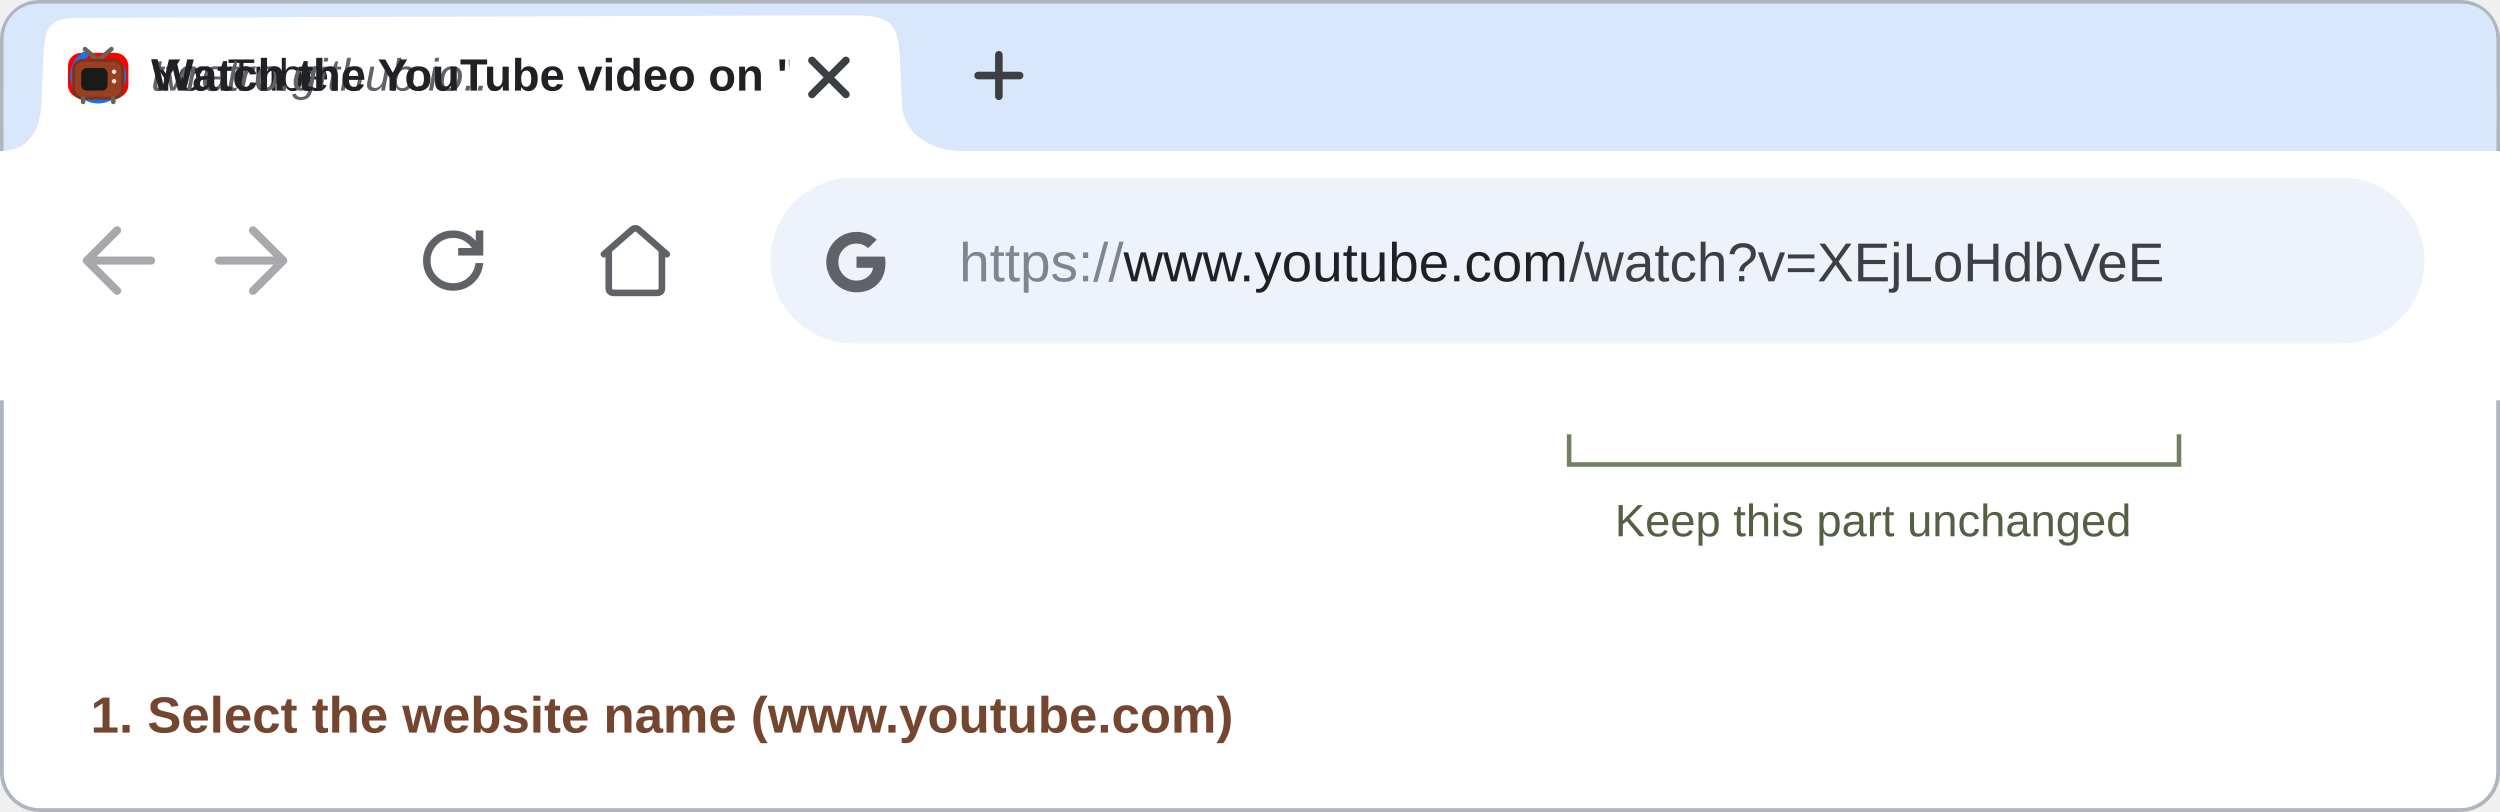
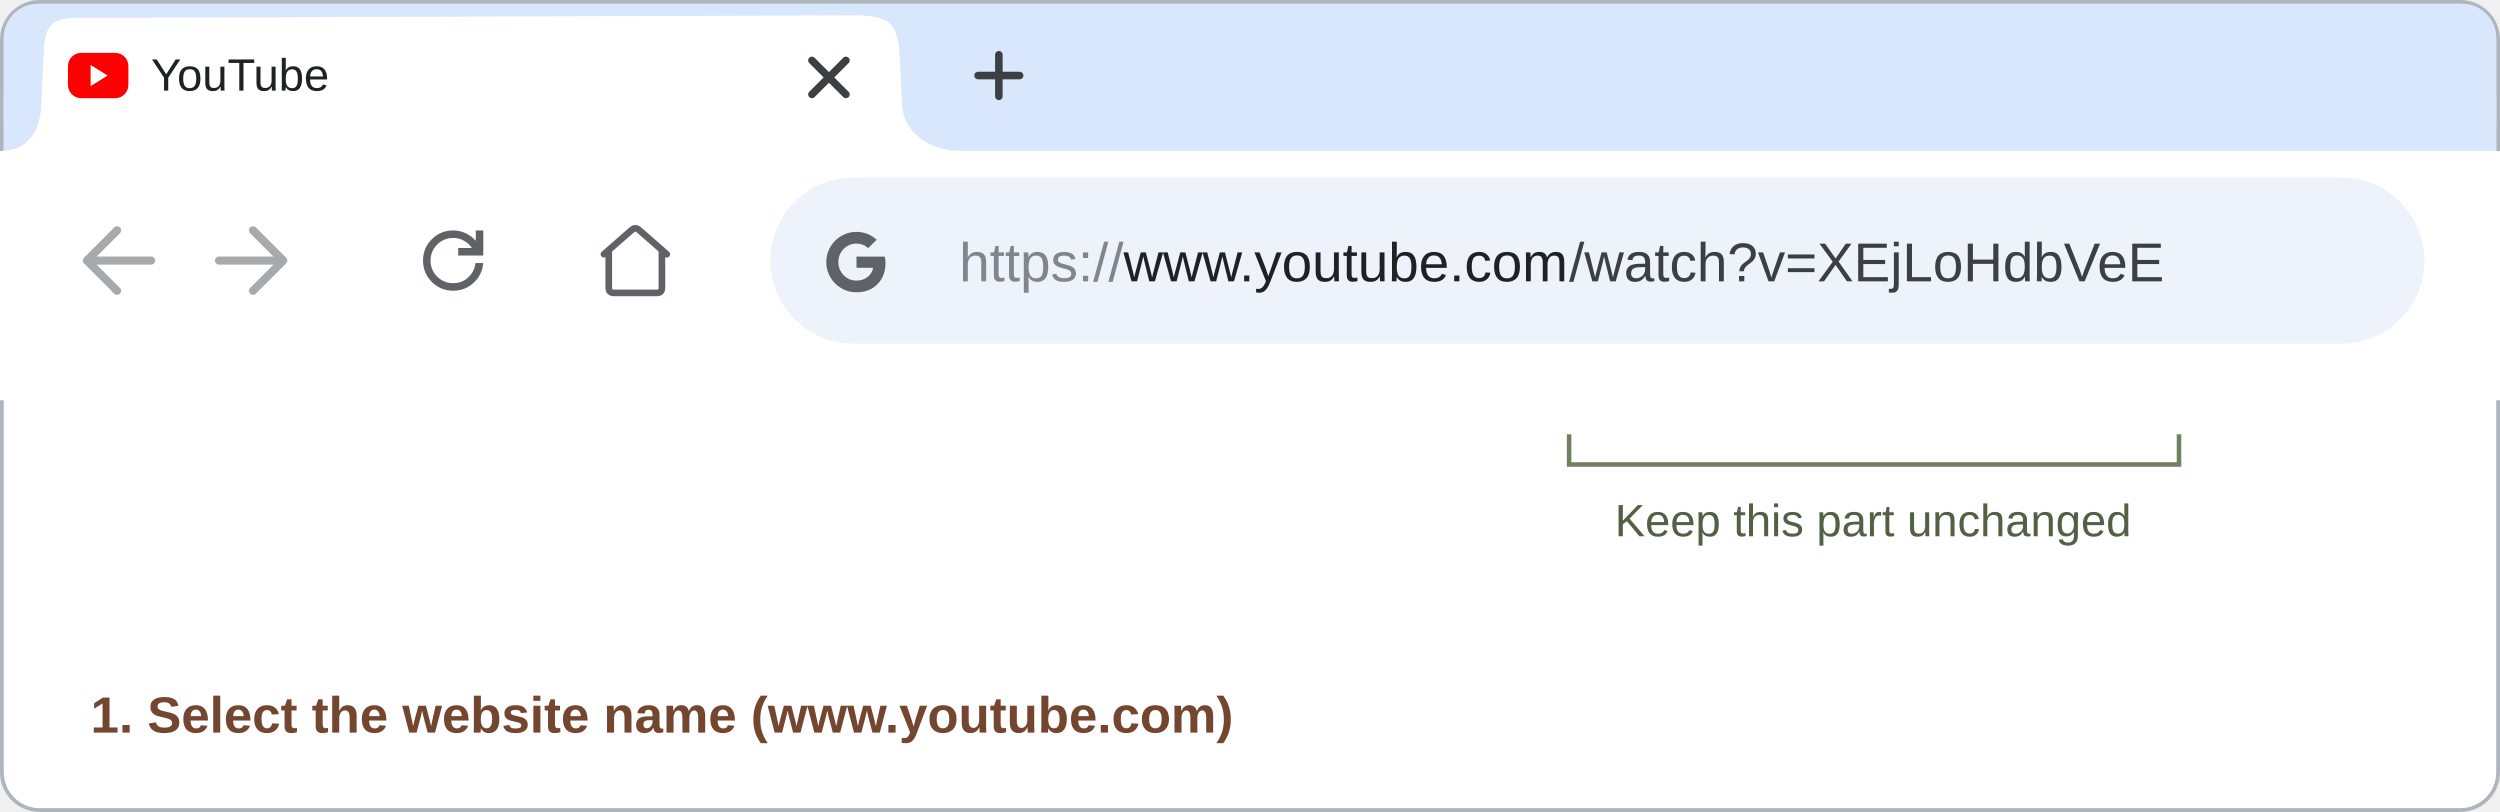
<svg xmlns="http://www.w3.org/2000/svg" id="tipSvg" viewBox="0 0 662 215" width="662" height="215">
  <defs>
    <style>
      /*  */
      /* --- TAB ICONS --- */
      @keyframes ytTabIconAnim {
-         0%, 52% { opacity: 1; }
-         53%, 96% { opacity: 0; }
+         0%, 55% { opacity: 1; }
+         56%, 96% { opacity: 0; }
        97%, 100% { opacity: 1; }
      }
-       @keyframes tabSpinnerAnim {
-         0%, 52% { opacity: 0; }
-         53%, 68% { opacity: 1; }
-         69%, 100% { opacity: 0; }
-       }
      @keyframes tvTabIconAnim {
-         0%, 68% { opacity: 0; }
-         69%, 95% { opacity: 1; }
+         0%, 55% { opacity: 0; }
+         56%, 95% { opacity: 1; }
        96%, 100% { opacity: 0; }
      }

      /* --- TAB TITLES --- */
      @keyframes tabYtTitleAnim {
-         0%, 52% { opacity: 1; }
-         53%, 96% { opacity: 0; }
+         0%, 55% { opacity: 1; }
+         56%, 96% { opacity: 0; }
        97%, 100% { opacity: 1; }
      }
-       @keyframes tabLoadingTitleAnim {
-         0%, 52% { opacity: 0; }
-         53%, 68% { opacity: 1; }
-         69%, 100% { opacity: 0; }
-       }
      @keyframes tabRetroTitleAnim {
-         0%, 68% { opacity: 0; }
-         69%, 95% { opacity: 1; }
+         0%, 55% { opacity: 0; }
+         56%, 95% { opacity: 1; }
        96%, 100% { opacity: 0; }
      }

      /* --- CHROME PROGRESS BAR --- */
      @keyframes chromeLoadingBarAnim {
        0%, 52% { opacity: 0; width: 0px; }
        53% { opacity: 1; width: 40px; }
-         60% { opacity: 1; width: 260px; }
-         67% { opacity: 1; width: 438px; }
-         68% { opacity: 0; width: 438px; }
-         69%, 100% { opacity: 0; width: 0px; }
-       }
- 
-       /* --- RELOAD / SPINNER ICON --- */
+         58% { opacity: 1; width: 280px; }
+         64% { opacity: 1; width: 438px; }
+         66% { opacity: 0; width: 438px; }
+         67%, 100% { opacity: 0; width: 0px; }
+       }
+ 
+       /* --- RELOAD ICON ROTATION ON ENTER --- */
      @keyframes reloadIconRotateAnim {
        0%, 52% { transform: rotate(0deg); }
-         53%, 68% { transform: rotate(360deg); }
-         69%, 100% { transform: rotate(0deg); }
+         53%, 65% { transform: rotate(360deg); }
+         66%, 100% { transform: rotate(0deg); }
      }

      /* --- SELECTION AND DOMAIN ANIMATIONS --- */
      @keyframes selectAnim {
        0%, 10% { opacity: 0; }
        11%, 19% { opacity: 1; }
        20%, 100% { opacity: 0; }
      }
      @keyframes ytTextAnim {
        0%, 19% { opacity: 1; }
        20%, 96% { opacity: 0; }
        97%, 100% { opacity: 1; }
      }
      @keyframes retroTextAnim {
        0%, 19% { opacity: 0; }
        20%, 95% { opacity: 1; }
        96%, 100% { opacity: 0; }
      }

      /* --- TYPING CLIP AND CURSOR --- */
      @keyframes clipWidthAnim {
        0%, 20% { width: 0px; }
        21% { width: 5px; }
        22.5% { width: 13px; }
        24% { width: 19px; }
        25.5% { width: 27px; }
        27% { width: 31px; }
        28.5% { width: 37px; }
        30% { width: 46px; }
        31.5% { width: 50px; }
        33% { width: 59px; }
        34.5% { width: 63px; }
        36% { width: 68px; }
        37.5% { width: 77px; }
        39% { width: 85px; }
        40.5% { width: 94px; }
        42% { width: 98px; }
        43.5% { width: 103px; }
        45%, 95% { width: 125px; }
        96%, 100% { width: 0px; }
      }

      @keyframes cursorAnim {
        0%, 19% { opacity: 0; transform: translateX(0px); }
        20% { opacity: 1; transform: translateX(0px); }
        21% { opacity: 1; transform: translateX(5px); }
        22.5% { opacity: 1; transform: translateX(13px); }
        24% { opacity: 1; transform: translateX(19px); }
        25.5% { opacity: 1; transform: translateX(27px); }
        27% { opacity: 1; transform: translateX(31px); }
        28.5% { opacity: 1; transform: translateX(37px); }
        30% { opacity: 1; transform: translateX(46px); }
        31.5% { opacity: 1; transform: translateX(50px); }
        33% { opacity: 1; transform: translateX(59px); }
        34.5% { opacity: 1; transform: translateX(63px); }
        36% { opacity: 1; transform: translateX(68px); }
        37.5% { opacity: 1; transform: translateX(77px); }
        39% { opacity: 1; transform: translateX(85px); }
        40.5% { opacity: 1; transform: translateX(94px); }
        42% { opacity: 1; transform: translateX(98px); }
        43.5% { opacity: 1; transform: translateX(103px); }
        45% { opacity: 1; transform: translateX(112px); }
        47% { opacity: 0; transform: translateX(112px); }
        49% { opacity: 1; transform: translateX(112px); }
        51% { opacity: 0; transform: translateX(112px); }
        52%, 100% { opacity: 0; transform: translateX(0px); }
      }

      @keyframes pathFollowAnim {
        0%, 19% { transform: translateX(0px); }
        20% { transform: translateX(-118px); }
        21% { transform: translateX(-113px); }
        22.5% { transform: translateX(-105px); }
        24% { transform: translateX(-99px); }
        25.5% { transform: translateX(-91px); }
        27% { transform: translateX(-87px); }
        28.5% { transform: translateX(-81px); }
        30% { transform: translateX(-72px); }
        31.5% { transform: translateX(-68px); }
        33% { transform: translateX(-59px); }
        34.5% { transform: translateX(-55px); }
        36% { transform: translateX(-50px); }
        37.5% { transform: translateX(-41px); }
        39% { transform: translateX(-33px); }
        40.5% { transform: translateX(-24px); }
        42% { transform: translateX(-20px); }
        43.5% { transform: translateX(-15px); }
        45%, 95% { transform: translateX(-6.5px); }
        96%, 100% { transform: translateX(0px); }
      }

      /* --- BOTTOM STEP GUIDES --- */
      @keyframes step1Anim {
        0%, 10% { opacity: 1; }
        11%, 100% { opacity: 0; }
      }
      @keyframes step2Anim {
        0%, 10% { opacity: 0; }
        11%, 44% { opacity: 1; }
        45%, 100% { opacity: 0; }
      }
      @keyframes step3Anim {
        0%, 44% { opacity: 0; }
        45%, 52% { opacity: 1; }
        53%, 100% { opacity: 0; }
      }
      @keyframes step4Anim {
        0%, 52% { opacity: 0; }
-         53%, 68% { opacity: 1; }
-         69%, 100% { opacity: 0; }
+         53%, 64% { opacity: 1; }
+         65%, 100% { opacity: 0; }
      }
      @keyframes step5Anim {
-         0%, 68% { opacity: 0; }
-         69%, 95% { opacity: 1; }
+         0%, 64% { opacity: 0; }
+         65%, 95% { opacity: 1; }
        96%, 100% { opacity: 0; }
      }

      /* --- SOFT LOOP FADE TRANSITION --- */
      @keyframes sceneLoopAnim {
        0%, 95% { opacity: 1; }
        96.5% { opacity: 0.15; }
        98%, 100% { opacity: 1; }
      }

      .scene-content { animation: sceneLoopAnim 11s infinite; }
      .tab-yt-icon { animation: ytTabIconAnim 11s infinite; }
-       .tab-spinner { animation: tabSpinnerAnim 11s infinite; }
-       .tab-tv-icon { animation: tvTabIconAnim 11s infinite; }
+       .tab-tv-icon { animation: tvTabIconAnim 11s infinite; opacity: 0; }
      .tab-yt-title { animation: tabYtTitleAnim 11s infinite; }
-       .tab-loading-title { animation: tabLoadingTitleAnim 11s infinite; }
-       .tab-retro-title { animation: tabRetroTitleAnim 11s infinite; }
-       .chrome-progress { animation: chromeLoadingBarAnim 11s infinite; }
+       .tab-retro-title { animation: tabRetroTitleAnim 11s infinite; opacity: 0; }
+       .chrome-progress { animation: chromeLoadingBarAnim 11s infinite; opacity: 0; }
      .reload-icon-group { animation: reloadIconRotateAnim 11s infinite; transform-origin: 114px 63px; }

      .selection-rect { animation: selectAnim 11s infinite; }
      .yt-domain { animation: ytTextAnim 11s infinite; }
      .retro-domain { animation: retroTextAnim 11s infinite; }
      .clip-rect { animation: clipWidthAnim 11s infinite; }
      .cursor-line { animation: cursorAnim 11s infinite; }
      .follow-group { animation: pathFollowAnim 11s infinite; }

      .step-1 { animation: step1Anim 11s infinite; }
      .step-2 { animation: step2Anim 11s infinite; }
      .step-3 { animation: step3Anim 11s infinite; }
      .step-4 { animation: step4Anim 11s infinite; }
      .step-5 { animation: step5Anim 11s infinite; }
      /*  */
    </style>
    <clipPath id="retroTypeClip">
      <rect class="clip-rect" x="297.5" y="50" width="0" height="35" />
    </clipPath>
    <clipPath id="tabTitleClip">
      <rect x="39" y="10" width="170" height="25" />
    </clipPath>
  </defs>
  <g class="scene-content">
    <rect x="0.5" y="0.5" width="661" height="214" rx="10" fill="#ffffff" stroke="#aeb5bf" stroke-width="1" />
    <rect x="1" y="1" width="660" height="40" rx="9" fill="#d8e7fb" />
    <rect x="1" y="25" width="660" height="16" fill="#d8e7fb" />
    <path d="M 0 40 C 8 40 11 34 11 26 L 11.378 17.697 C 11.907 9.243 11.176 4.741 20.176 4.741 L 226.007 4.057 C 238.007 4.057 237.967 7.651 238.496 19.651 L 238.835 27 C 238.835 35 246 40 255 40 L 0 40 Z" fill="#fff" />
    <g class="tab-yt-icon">
      <rect x="18" y="14" width="16" height="12" rx="3.5" fill="#ff0000" />
      <polygon points="24,17.2 24,22.8 28.5,20" fill="#ffffff" />
    </g>
-     <g class="tab-spinner" transform="translate(26, 20)">
-       <circle cx="0" cy="0" r="6.5" fill="none" stroke="#1a73e8" stroke-width="1.8" stroke-dasharray="27 12" stroke-linecap="round">
-         <animateTransform attributeName="transform" type="rotate" from="0" to="360" dur="0.75s" repeatCount="indefinite" />
-       </circle>
-     </g>
-     <g class="tab-tv-icon" transform="translate(18, 12)">
+     <g class="tab-tv-icon" transform="translate(18, 12)" opacity="0">
      <path d="M4.5 1L8 4L11.5 1" fill="none" stroke="#626454" stroke-width="1.2" stroke-linecap="round" />
      <rect x="1.5" y="4" width="13" height="10" rx="2.5" fill="#994023" stroke="#80321c" stroke-width="0.8" />
      <rect x="3.5" y="6" width="7" height="6" rx="1.5" fill="#181b17" />
      <circle cx="12.2" cy="7" r="0.6" fill="#e9e1cd" />
      <circle cx="12.2" cy="9.5" r="0.6" fill="#e9e1cd" />
      <path d="M4 14v1M12 14v1" stroke="#626454" stroke-width="1.2" stroke-linecap="round" />
    </g>
    <g clip-path="url(#tabTitleClip)" font-family="Arial,Helvetica,sans-serif" font-size="12">
      <text class="tab-yt-title" x="40" y="24" fill="#202124" font-weight="500">YouTube</text>
-       <text class="tab-loading-title" x="40" y="24" fill="#5f6368" font-style="italic">tvretro.github.io...</text>
-       <text class="tab-retro-title" x="40" y="24" fill="#202124" font-weight="600">Watch the YouTube video on "Retro TV"</text>
+       <text class="tab-retro-title" x="40" y="24" fill="#202124" font-weight="600" opacity="0">Watch the YouTube video on "Retro TV"</text>
    </g>
    <g fill="none" stroke="#3c4043" stroke-width="2" stroke-linecap="round">
      <path transform="translate(-4 0)" d="M219 16l9 9m0-9-9 9" />
      <path d="M259 20h11m-5.5-5.5v11" />
    </g>
    <rect y="40" width="662" height="66" fill="#fff" />
    <g fill="none" stroke="#5f6368" stroke-width="2.15" stroke-linecap="round" stroke-linejoin="round">
      <path d="M31 61l-8 8 8 8M23 69h17" opacity=".55" />
      <path d="M67 61l8 8-8 8M75 69H58" opacity=".55" />
    </g>
    <g class="reload-icon-group" transform="translate(106.7 55.7) scale(1.33)" fill="#5f6368">
      <path d="M10 16c-1.668 0-3.082-.582-4.25-1.75C4.582 13.082 4 11.668 4 10c0-1.668.582-3.082 1.75-4.25C6.918 4.582 8.332 4 10 4a5.68 5.68 0 0 1 2.512.563c.77.375 1.433.875 1.988 1.5V4H16v5h-5V7.5h2.73a4.443 4.443 0 0 0-1.585-1.457A4.332 4.332 0 0 0 10 5.5c-1.25 0-2.313.438-3.188 1.313S5.5 8.75 5.5 10c0 1.25.438 2.313 1.313 3.188C7.688 14.062 8.75 14.5 10 14.5c1.168 0 2.168-.387 3-1.156a4.425 4.425 0 0 0 1.438-2.844h1.542c-.125 1.555-.757 2.86-1.898 3.918C12.945 15.473 11.582 16 10 16Z" />
    </g>
    <g transform="translate(158 59) scale(.04)" fill="none" stroke="#5f6368" stroke-width="44" stroke-linecap="round" stroke-linejoin="round">
      <path d="M48 208L232 47Q256 26 280 47L464 208" />
      <path d="M80 190V430Q80 464 114 464H398Q432 464 432 430V190" />
    </g>
    <rect id="addressRect" x="204" y="47" width="438" height="44" rx="22" fill="#eef3fb" />
    <g clip-path="url(#addressBarClip)">
-       <rect class="chrome-progress" x="204" y="88.5" width="0" height="2.5" fill="#1a73e8" />
+       <rect class="chrome-progress" x="204" y="88.5" width="0" height="2.5" fill="#1a73e8" opacity="0" />
    </g>
    <clipPath id="addressBarClip">
      <rect x="204" y="47" width="438" height="44" rx="22" />
    </clipPath>
    <g transform="translate(217.2 79) scale(.02)" fill="#5f6368">
      <path d="M480-80q-83 0-156-31.5T197-197q-54-54-85.5-127T80-480q0-83 31.5-156T197-763q54-54 127-85.5T480-880q76 0 143.5 26.5T748-776L634-665q-31-29-70.5-44.5T480-725q-100 0-170 71.5T240-480q0 102 70 173.5T480-235q85 0 146.5-47.5T700-404H480v-149h374q5 23 7.5 41.5T864-471q0 175-106 283T480-80Z" />
    </g>
    <g font-family="Arial,Helvetica,sans-serif" font-size="14.5">
      <text id="demoPrefix" x="254" y="74.5" fill="#80868b">https://</text>
      <rect class="selection-rect" x="297.5" y="56" width="118" height="25" rx="2" fill="#aecbfa" opacity="0" />
      <text class="yt-domain" x="297.5" y="74.5" fill="#202124">www.youtube.com</text>
      <g clip-path="url(#retroTypeClip)">
        <text class="retro-domain" x="297.5" y="74.5" fill="#994023" font-weight="600">tvretro.github.io</text>
      </g>
      <path class="cursor-line" d="M297.5 56v24" stroke="#1a73e8" stroke-width="1.5" opacity="0" />
      <g class="follow-group">
        <text id="fixedVideoPath" x="415.5" y="74.5" fill="#3c4043">/watch?v=XEjLoHdbVeE</text>
        <path id="pathBracket" d="M415.5 115v8H577v-8" fill="none" stroke="#6f815e" stroke-width="1.2" />
        <text id="pathNote" x="496" y="142" text-anchor="middle" font-family="Arial,Helvetica,sans-serif" font-size="12" fill="#526144">Keep this part unchanged</text>
      </g>
    </g>
    <g font-family="Arial,Helvetica,sans-serif" font-size="13.5" font-weight="bold">
      <text class="step-1" x="24" y="194" fill="#74452f">1. Select the website name (www.youtube.com)</text>
      <text class="step-2" x="24" y="194" fill="#74452f" opacity="0">2. Replace it with tvretro.github.io</text>
      <text class="step-3" x="24" y="194" fill="#1a73e8" opacity="0">3. Press Enter to open in Retro TV</text>
      <text class="step-4" x="24" y="194" fill="#1a73e8" opacity="0">Connecting to Retro TV...</text>
      <text class="step-5" x="24" y="194" fill="#2e7d32" opacity="0">Loaded! The video opens inside Retro TV.</text>
    </g>
  </g>
</svg>
